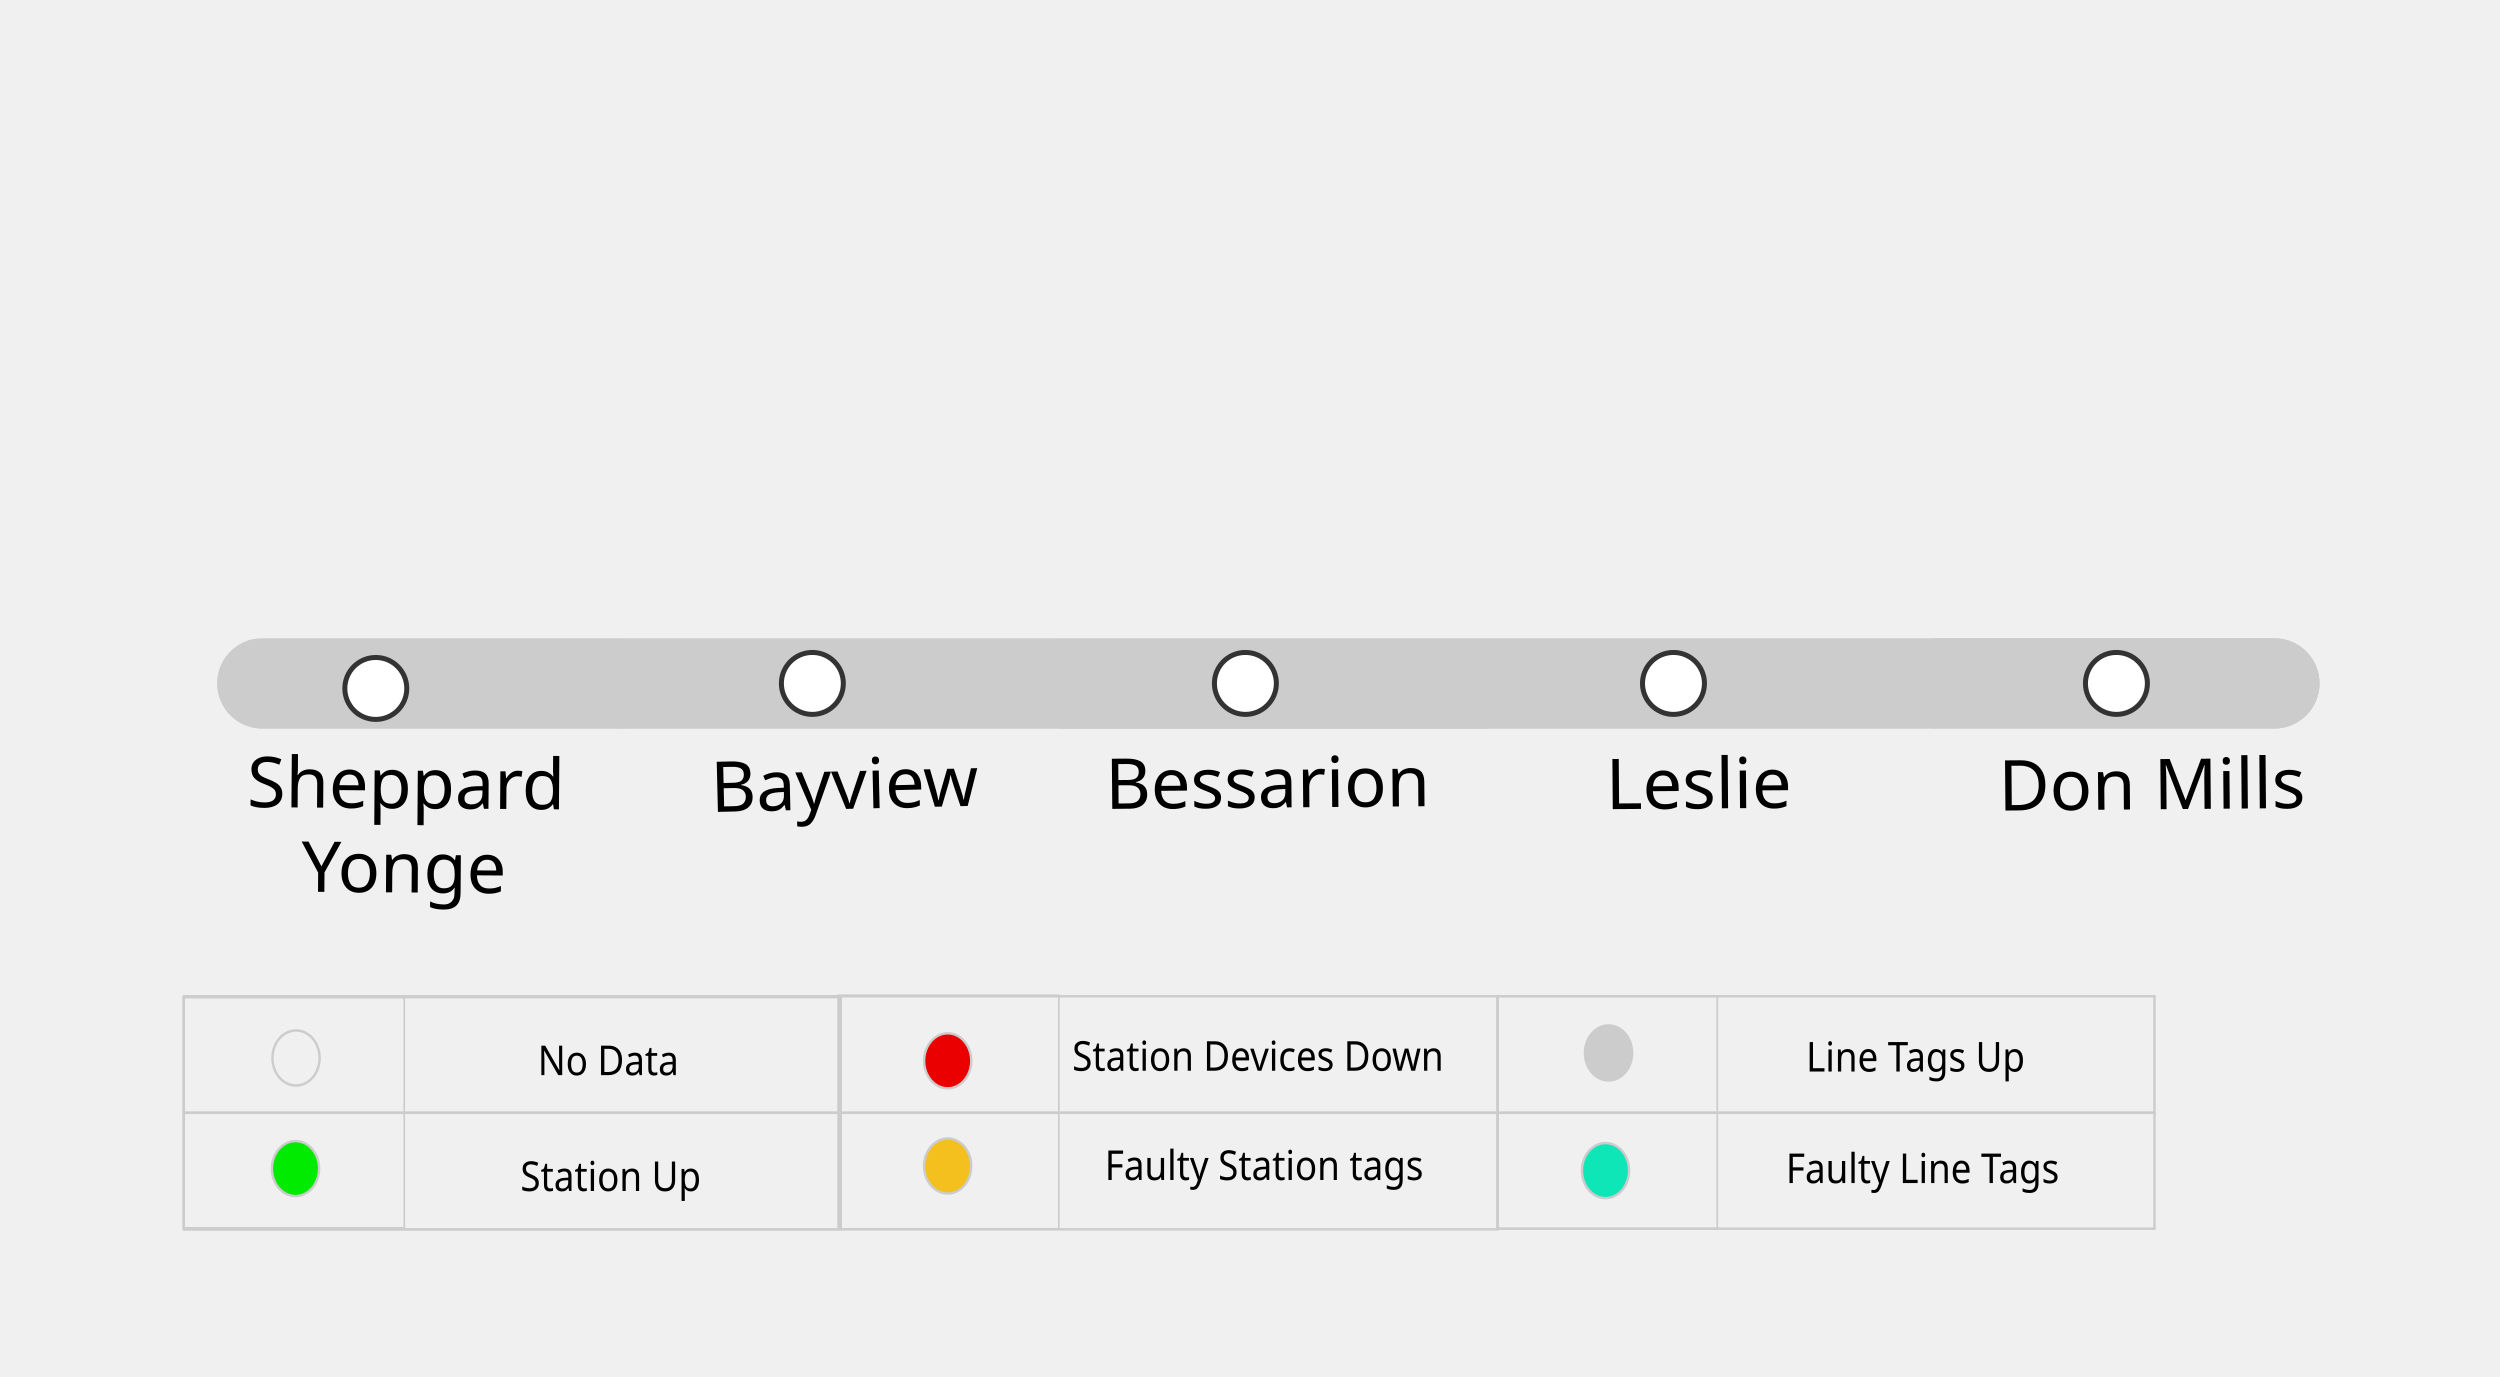
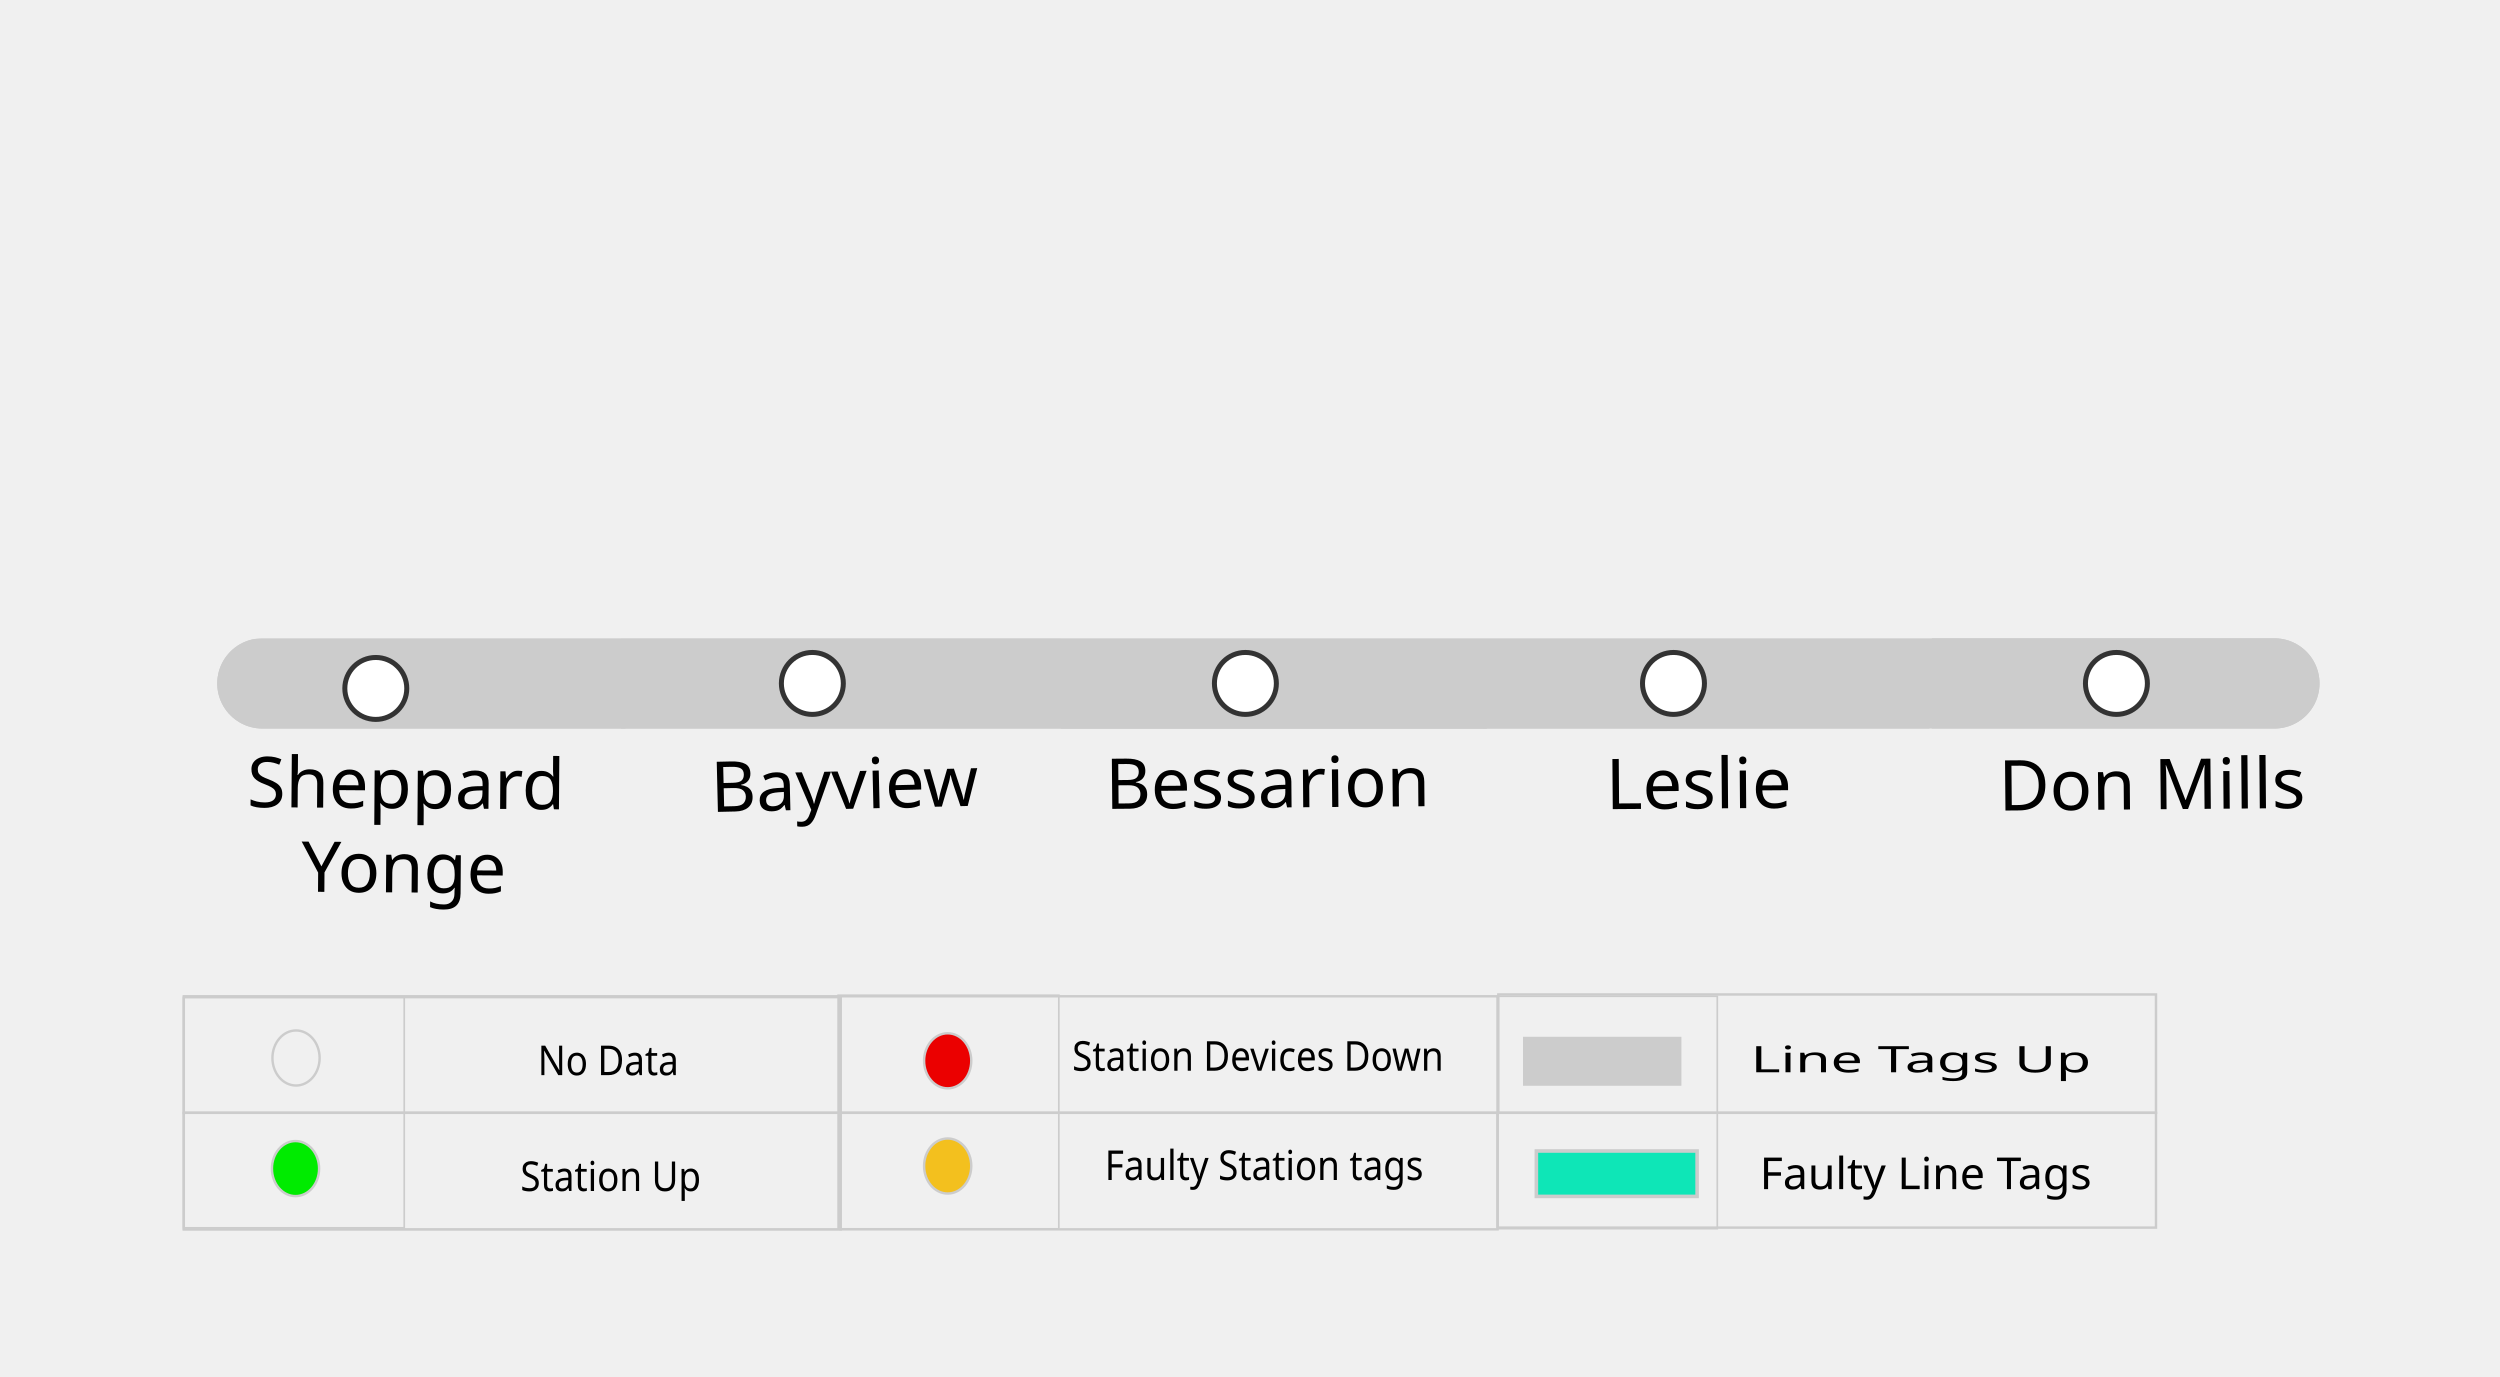
<svg xmlns="http://www.w3.org/2000/svg" version="1.1" id="Layer_1" x="0px" y="0px" width="498.663px" height="274.584px" viewBox="0 0 498.663 274.584" enable-background="new 0 0 498.663 274.584" xml:space="preserve">
  <defs id="defs19">
    <clipPath clipPathUnits="userSpaceOnUse" id="clipPath7064">
      <rect style="fill:#800080;fill-opacity:1" id="rect7066" width="81.833" height="18.237" x="42.948" y="127.482" />
    </clipPath>
    <clipPath clipPathUnits="userSpaceOnUse" id="clipPath7072">
      <rect style="fill:#800080;fill-opacity:1" id="rect7074" width="87.654" height="18.039" x="123.855" y="127.43" />
    </clipPath>
    <clipPath clipPathUnits="userSpaceOnUse" id="clipPath7080">
      <rect style="fill:#800080;fill-opacity:1" id="rect7082" width="85.043" height="17.944" x="211.872" y="127.076" />
    </clipPath>
    <clipPath clipPathUnits="userSpaceOnUse" id="clipPath7195">
      <rect style="fill:#800080;fill-opacity:1" id="rect7197" width="88.931" height="18.472" x="295.927" y="127.552" />
    </clipPath>
    <clipPath clipPathUnits="userSpaceOnUse" id="clipPath7207">
      <rect style="fill:#800080;fill-opacity:1" id="rect7209" width="79.865" height="19.076" x="385.323" y="126.6" />
    </clipPath>
  </defs>
  <line fill="none" stroke="#a8518a" stroke-width="18" stroke-linecap="round" stroke-miterlimit="10" x1="52.33" y1="136.32" x2="453.663" y2="136.32" id="line2" style="display:inline;stroke:#cccccc;stroke-opacity:1" />
  <text id="bayview_txt" transform="matrix(0.9997 -0.0234 0.0234 0.9997 141.8403 161.9766)" font-family="'MyriadPro-Regular'" font-size="13.999">Bayview</text>
  <text id="bessarion_txt" transform="matrix(0.9999 -0.0085 0.0085 1 220.5029 161.3525)" font-family="'MyriadPro-Regular'" font-size="14">Bessarion</text>
  <text id="sheppardyounge_txt" transform="matrix(1 0.0072 -0.0072 1 49.2549 160.9844)" font-family="'MyriadPro-Regular'" font-size="14">Sheppard </text>
  <text transform="matrix(1 0.0072 -0.0072 1 60.103 177.8613)" font-family="'MyriadPro-Regular'" font-size="14" id="text12">Yonge</text>
  <text id="leslie_txt" transform="matrix(1 -0.0076 0.0076 1 320.334 161.4053)" font-family="'MyriadPro-Regular'" font-size="14">Leslie</text>
  <text id="don_mills_txt" transform="matrix(0.9999 -0.0085 0.0085 1 398.6621 161.6865)" font-family="'MyriadPro-Regular'" font-size="14">Don Mills</text>
  <g id="layer2" style="display:inline">
    <line fill="none" stroke="#a8518a" stroke-width="18" stroke-linecap="round" stroke-miterlimit="10" x1="52.33" y1="136.32" x2="453.663" y2="136.32" id="SHY1" style="display:inline;stroke:#cccccc;stroke-opacity:1" clip-path="url(#clipPath7064)" />
    <line fill="none" stroke="#a8518a" stroke-width="18" stroke-linecap="round" stroke-miterlimit="10" x1="52.33" y1="136.32" x2="453.663" y2="136.32" id="BAY" style="display:inline;stroke:#cccccc;stroke-opacity:1" clip-path="url(#clipPath7072)" />
    <line fill="none" stroke="#a8518a" stroke-width="18" stroke-linecap="round" stroke-miterlimit="10" x1="52.33" y1="136.32" x2="453.663" y2="136.32" id="BES" style="display:inline;stroke:#cccccc;stroke-opacity:1" clip-path="url(#clipPath7080)" transform="translate(-0.3626862,0.3533249)" />
    <line fill="none" stroke="#a8518a" stroke-width="18" stroke-linecap="round" stroke-miterlimit="10" x1="52.33" y1="136.32" x2="453.663" y2="136.32" id="LES" style="display:inline;stroke:#cccccc;stroke-opacity:1" clip-path="url(#clipPath7195)" />
    <line fill="none" stroke="#a8518a" stroke-width="18" stroke-linecap="round" stroke-miterlimit="10" x1="52.33" y1="136.32" x2="453.663" y2="136.32" id="DMS" style="display:inline;stroke:#cccccc;stroke-opacity:1" clip-path="url(#clipPath7207)" />
  </g>
  <g id="layer1" style="display:inline">
    <circle id="bayview" fill="#ffffff" stroke="#333333" stroke-linecap="round" stroke-miterlimit="10" cx="162.036" cy="136.32" r="6.178" />
    <circle id="bessarion" fill="#ffffff" stroke="#333333" stroke-linecap="round" stroke-miterlimit="10" cx="248.412" cy="136.32" r="6.178" />
    <circle id="leslie" fill="#ffffff" stroke="#333333" stroke-linecap="round" stroke-miterlimit="10" cx="333.8" cy="136.32" r="6.178" />
    <circle id="don_mills" fill="#ffffff" stroke="#333333" stroke-linecap="round" stroke-miterlimit="10" cx="422.153" cy="136.32" r="6.178" />
    <circle id="yonge" fill="#ffffff" stroke="#333333" stroke-linecap="round" stroke-miterlimit="10" cx="74.959" cy="137.321" r="6.178" />
  </g>
  <rect style="fill:none;stroke:#cccccc;stroke-width:0.337" id="rect1118" width="130.759" height="46.271" x="36.614" y="198.968" />
  <rect style="fill:none;stroke:#cccccc;stroke-width:0.336" id="rect1653" width="44.017" height="45.987" x="36.614" y="198.92" />
  <rect style="fill:none;stroke:#cccccc;stroke-width:0.487" id="rect1655" width="131.026" height="23.244" x="36.665" y="198.723" />
-   <rect style="fill:none;stroke:#cccccc;stroke-width:0.487" id="rect1737" width="131.026" height="23.244" x="298.718" y="198.723" />
  <rect style="fill:none;stroke:#cccccc;stroke-width:0.487" id="rect1741" width="131.026" height="23.244" x="36.665" y="221.967" />
-   <rect style="fill:none;stroke:#cccccc;stroke-width:0.485" id="rect1745" width="131.028" height="23.11" x="298.718" y="221.967" />
  <ellipse style="fill:none;fill-opacity:0;stroke:#cccccc;stroke-width:0.487" id="path1817" cx="59.046" cy="211.033" rx="4.705" ry="5.491" />
  <ellipse style="fill:#00eb00;fill-opacity:1;stroke:#cccccc;stroke-width:0.487" id="path1817-3" cx="58.945" cy="233.092" rx="4.705" ry="5.491" />
  <ellipse style="fill:#eb0000;fill-opacity:1;stroke:#cccccc;stroke-width:0.487" id="path1817-6" cx="189.029" cy="211.593" rx="4.705" ry="5.491" />
  <ellipse style="fill:#f3c01e;fill-opacity:1;stroke:#cccccc;stroke-width:0.487" id="path1817-7" cx="189.029" cy="232.579" rx="4.705" ry="5.491" />
-   <ellipse style="fill:#cccccc;fill-opacity:1;stroke:#cccccc;stroke-width:0.487" id="path1817-5" cx="320.851" cy="210.026" rx="4.705" ry="5.491" />
  <rect style="fill:none;stroke:#cccccc;stroke-width:0.487" id="rect1743-3" width="131.026" height="23.244" x="167.691" y="221.967" />
-   <ellipse style="fill:#0ee6b7;fill-opacity:1;stroke:#cccccc;stroke-width:0.487" id="path1817-2" cx="320.24" cy="233.491" rx="4.705" ry="5.491" />
  <rect style="fill:none;stroke:#cccccc;stroke-width:0.487" id="rect7959" width="131.026" height="23.244" x="167.691" y="198.723" />
  <text class="mainSubwayview" id="dupont_txt-8-04" font-family="MyriadPro-Regular" font-size="78" style="font-size:7.762px;display:inline;fill:#000000;stroke-width:0.111" x="233.531" y="222.111" transform="scale(0.9436621,1.059701)">Faulty Station tags</text>
-   <text class="mainSubwayview" id="dupont_txt-8-4" font-family="MyriadPro-Regular" font-size="78" style="font-size:7.762px;display:inline;fill:#000000;stroke-width:0.111" x="381.765" y="201.692" transform="scale(0.9436621,1.059701)">Line Tags Up</text>
-   <text class="mainSubwayview" id="dupont_txt-8-44" font-family="MyriadPro-Regular" font-size="78" style="font-size:7.762px;display:inline;fill:#000000;stroke-width:0.111" x="377.503" y="222.691" transform="scale(0.9436621,1.059701)">Faulty Line Tags</text>
  <text class="mainSubwayview" id="text8094-7" font-family="MyriadPro-Regular" font-size="78" style="font-size:7.762px;display:inline;fill:#000000;stroke-width:0.111" x="226.636" y="201.546" transform="scale(0.9436621,1.059701)">Station Devices Down</text>
  <text class="mainSubwayview" id="text8096-6" font-family="MyriadPro-Regular" font-size="78" style="font-size:7.762px;display:inline;fill:#000000;stroke-width:0.111" x="113.679" y="202.375" transform="scale(0.9436621,1.059701)">No Data</text>
  <text class="mainSubwayview" id="text8098-3" font-family="MyriadPro-Regular" font-size="78" style="font-size:7.762px;display:inline;fill:#000000;stroke-width:0.111" x="109.999" y="224.182" transform="scale(0.9436621,1.059701)">Station Up</text>
  <rect style="fill:none;stroke:#cccccc;stroke-width:0.338" id="rect1653-3" width="44.016" height="46.593" x="167.182" y="198.511" />
  <rect style="fill:none;stroke:#cccccc;stroke-width:0.337" id="rect1653-6" width="43.824" height="46.354" x="298.718" y="198.723" />
+   <rect style="fill:none;stroke:#cccccc;stroke-width:0.491" id="rect1745-2" width="131.18" height="23.608" x="298.862" y="198.359" />
+   <rect style="fill:none;stroke:#cccccc;stroke-width:0.484" id="rect1743-3-0" width="131.324" height="22.899" x="298.718" y="221.967" />
+   <text class="mainSubwayview" id="dupont_txt-8-4-6" font-family="MyriadPro-Regular" font-size="78" style="font-size:9.115px;display:inline;fill:#000000;stroke-width:0.13" x="279.328" y="267.382" transform="scale(1.250124,0.7999205)">Line Tags Up</text>
+   <text class="mainSubwayview" id="dupont_txt-8-44-0" font-family="MyriadPro-Regular" font-size="78" style="font-size:8.855px;display:inline;fill:#000000;stroke-width:0.127" x="349.452" y="238.252" transform="scale(1.004445,0.9955749)">Faulty Line Tags</text>
+   <rect style="fill:#cccccc;fill-opacity:1;stroke:#cccccc;stroke-width:0.701" id="rect1139-1" width="30.897" height="9.069" x="304.135" y="207.155" />
+   <rect style="fill:#0ee6b7;fill-opacity:1;stroke:#cccccc;stroke-width:0.713" id="rect1139-3-8" width="32.062" height="9.057" x="306.452" y="229.584" />
</svg>
